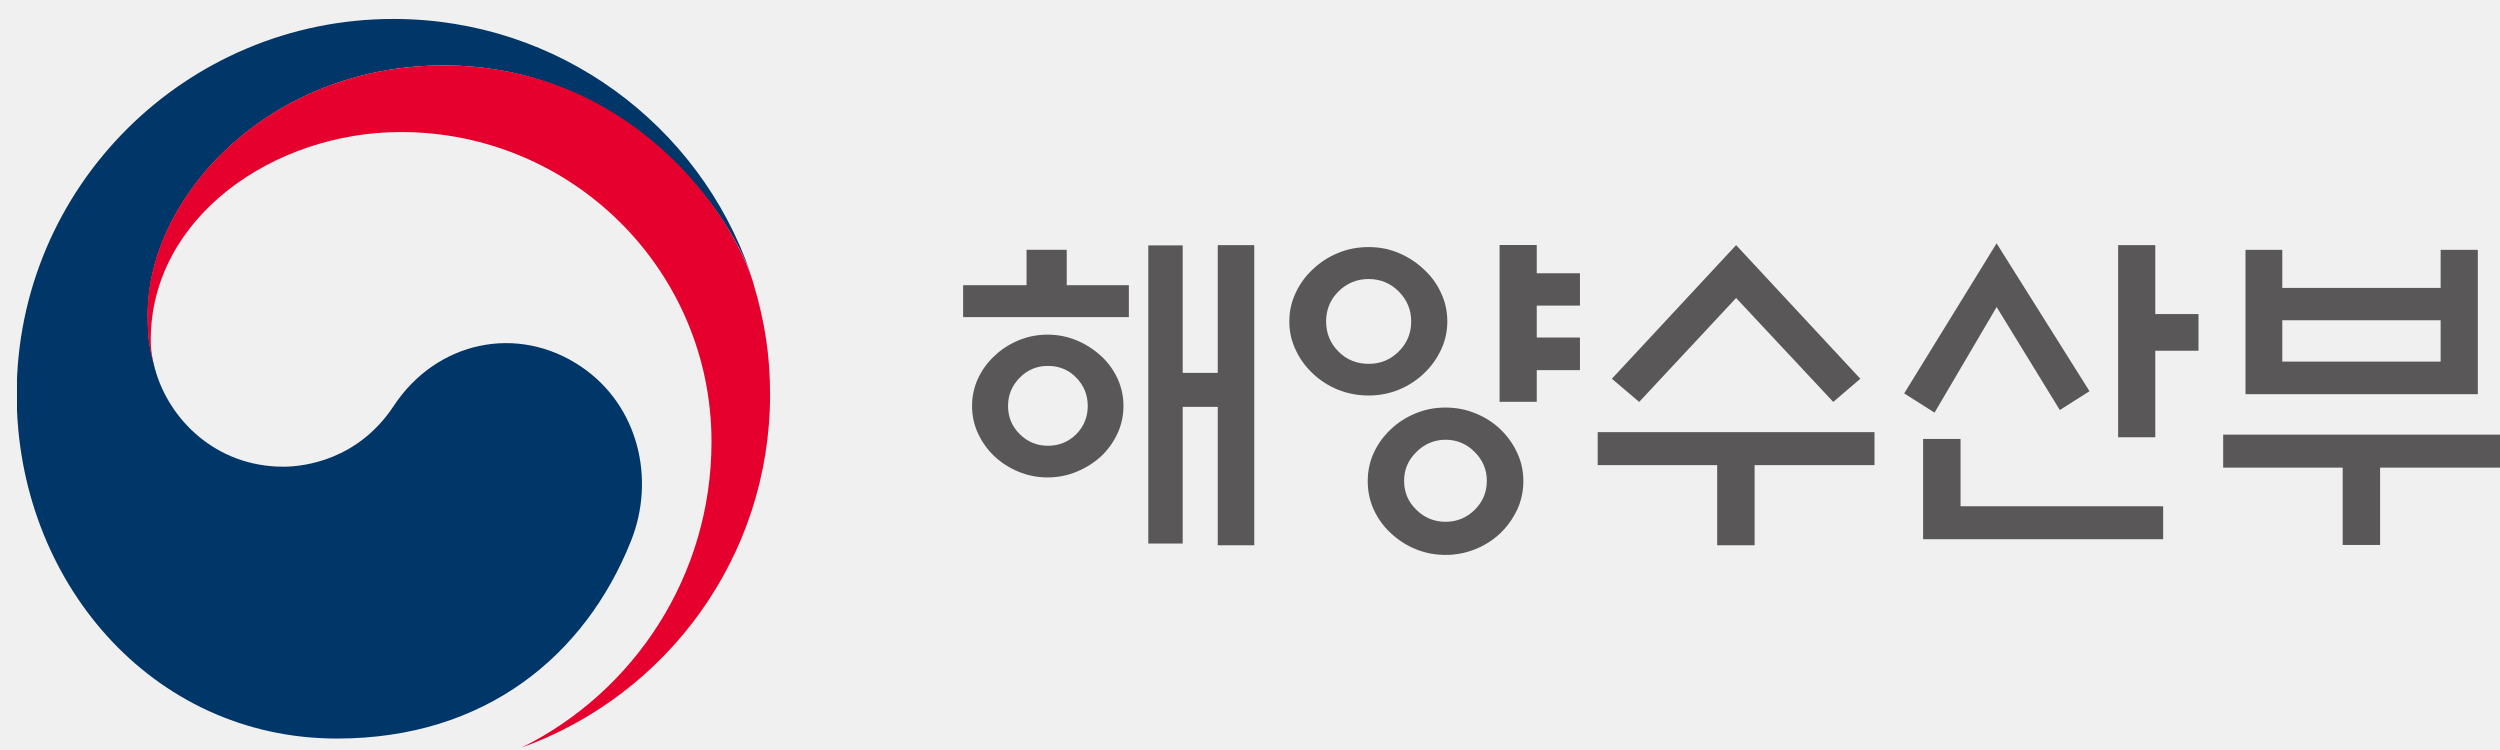
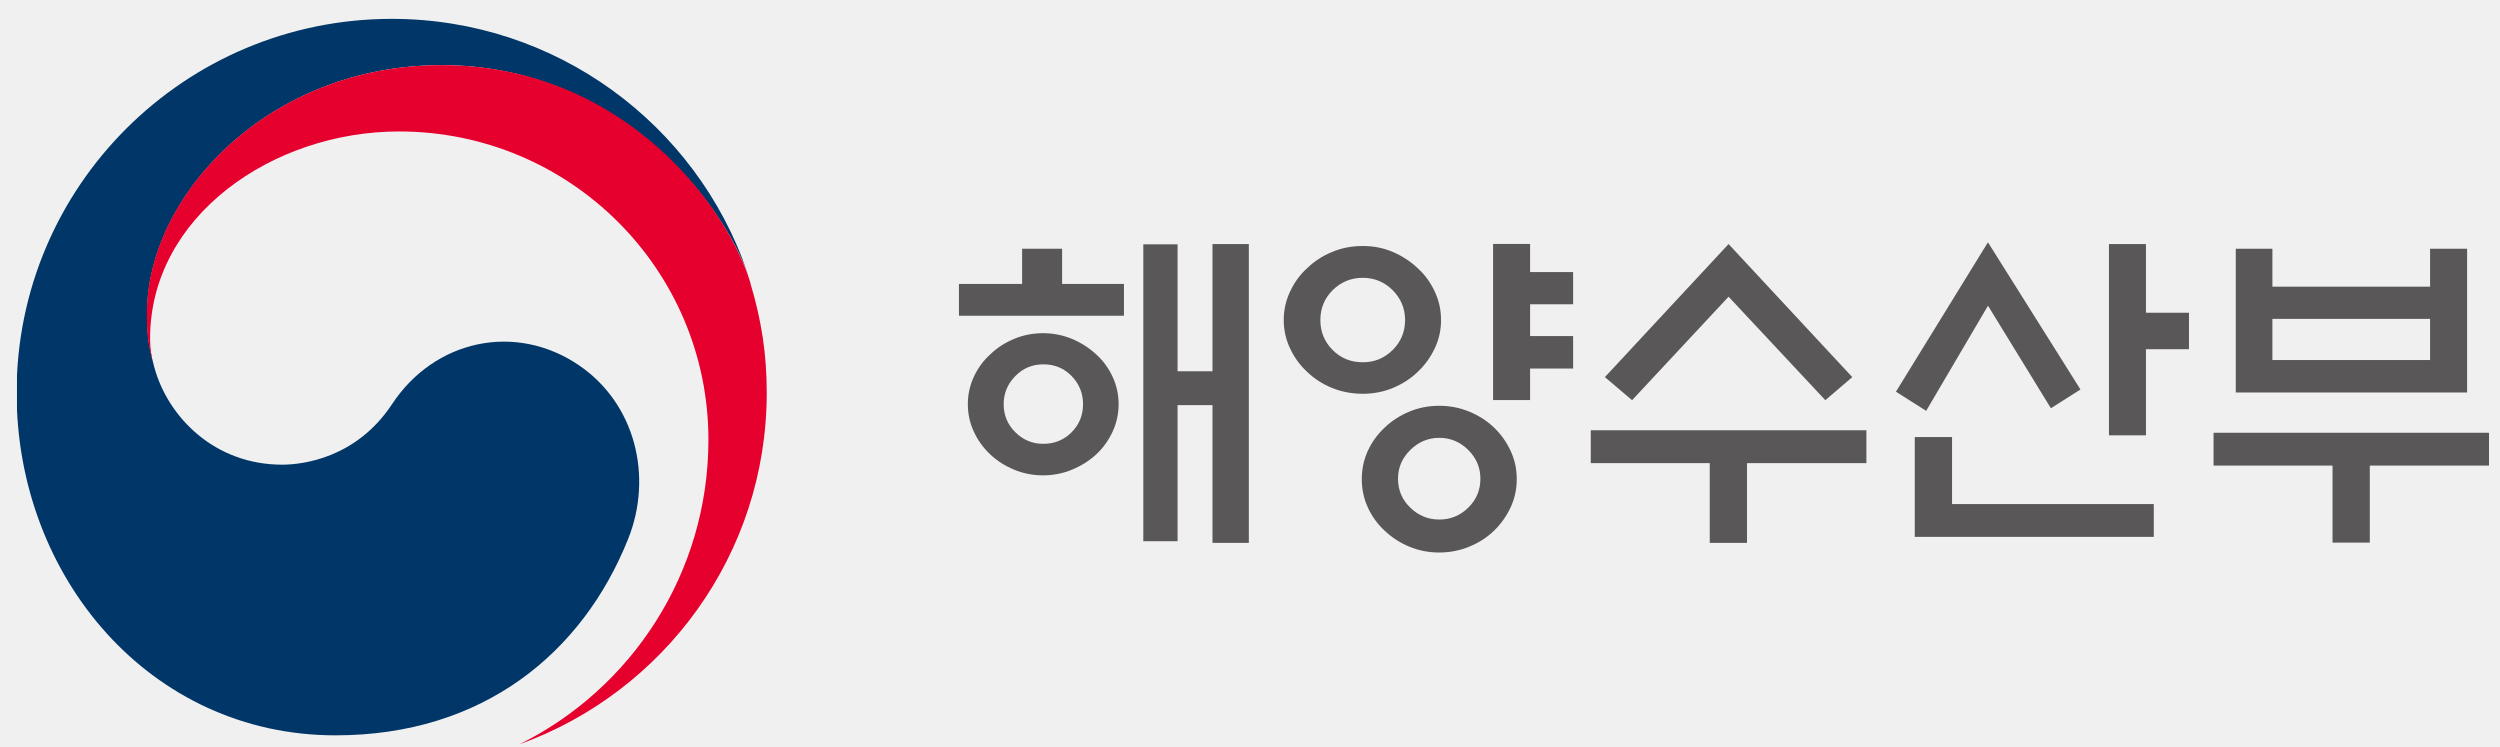
- <svg xmlns="http://www.w3.org/2000/svg" width="150" height="45" viewBox="0 0 150 45" fill="none">
+ <svg xmlns="http://www.w3.org/2000/svg" width="154" height="46" viewBox="0 0 154 46" fill="none">
  <g clip-path="url(#clip0_43_163)">
-     <mask id="mask0_43_163" style="mask-type:luminance" maskUnits="userSpaceOnUse" x="0" y="0" width="150" height="45">
-       <path d="M150 0H0V45H150V0Z" fill="white" />
+     <mask id="mask0_43_163" style="mask-type:luminance" maskUnits="userSpaceOnUse" x="0" y="0" width="154" height="46">
+       <path d="M153.333 0H0V46H153.333V0Z" fill="white" />
    </mask>
    <g mask="url(#mask0_43_163)">
-       <mask id="mask1_43_163" style="mask-type:luminance" maskUnits="userSpaceOnUse" x="1" y="1" width="149" height="44">
-         <path d="M150 1H1V45H150V1Z" fill="white" />
+       <mask id="mask1_43_163" style="mask-type:luminance" maskUnits="userSpaceOnUse" x="1" y="1" width="153" height="45">
+         <path d="M153.333 1.022H1.022V46H153.333V1.022Z" fill="white" />
      </mask>
      <g mask="url(#mask1_43_163)">
-         <mask id="mask2_43_163" style="mask-type:luminance" maskUnits="userSpaceOnUse" x="1" y="1" width="149" height="44">
-           <path d="M150 1H1V45H150V1Z" fill="white" />
+         <mask id="mask2_43_163" style="mask-type:luminance" maskUnits="userSpaceOnUse" x="1" y="1" width="153" height="45">
+           <path d="M153.333 1.022H1.022V46H153.333V1.022Z" fill="white" />
        </mask>
        <g mask="url(#mask2_43_163)">
-           <mask id="mask3_43_163" style="mask-type:luminance" maskUnits="userSpaceOnUse" x="1" y="1" width="149" height="44">
-             <path d="M150 1H1V45H150V1Z" fill="white" />
+           <mask id="mask3_43_163" style="mask-type:luminance" maskUnits="userSpaceOnUse" x="1" y="1" width="153" height="45">
+             <path d="M153.333 1.022H1.022V46H153.333V1.022Z" fill="white" />
          </mask>
          <g mask="url(#mask3_43_163)">
-             <path d="M34.874 22.002C31.06 19.419 26.183 20.471 23.622 24.358C21.479 27.602 18.256 28.002 17.003 28.002C12.93 28.002 10.14 25.144 9.313 22.183C9.313 22.183 9.297 22.128 9.289 22.105C9.289 22.073 9.273 22.042 9.266 22.002C8.942 20.77 8.864 20.18 8.864 18.869C8.864 11.793 16.144 3.925 26.632 3.925C37.119 3.925 43.51 12.068 45.093 16.599C45.07 16.521 45.038 16.442 45.015 16.356C41.957 7.506 33.526 1.137 23.606 1.137C11.125 1.137 1 11.228 1 23.667C1 34.787 9.053 44.313 20.218 44.313C29.122 44.313 35.11 39.334 37.852 32.478C39.357 28.724 38.294 24.319 34.874 22.002Z" fill="#003668" />
-             <path d="M45.219 17.039C43.896 12.626 37.71 3.925 26.616 3.925C16.128 3.925 8.848 11.801 8.848 18.869C8.848 20.18 8.927 20.77 9.25 22.002C9.116 21.46 9.045 20.919 9.045 20.392C9.045 13.026 16.444 7.922 24.047 7.922C34.346 7.922 42.69 16.238 42.69 26.502C42.69 34.544 38.049 41.509 31.296 44.855C39.995 41.721 46.204 33.421 46.204 23.667C46.204 21.358 45.897 19.325 45.212 17.039" fill="#E6002D" />
-             <path d="M67.731 17.11V19.026H57.787V17.11H61.593V14.99H64.004V17.11H67.731ZM67.408 24.358C67.408 24.939 67.29 25.489 67.046 26.015C66.801 26.541 66.47 26.997 66.053 27.39C65.635 27.767 65.154 28.073 64.603 28.3C64.059 28.528 63.468 28.646 62.854 28.646C62.239 28.646 61.648 28.528 61.105 28.3C60.561 28.073 60.08 27.767 59.678 27.39C59.261 26.997 58.93 26.541 58.685 26.015C58.441 25.489 58.323 24.939 58.323 24.358C58.323 23.777 58.441 23.227 58.685 22.701C58.93 22.175 59.261 21.727 59.678 21.351C60.08 20.958 60.561 20.652 61.105 20.424C61.648 20.196 62.239 20.078 62.854 20.078C63.468 20.078 64.059 20.196 64.603 20.424C65.147 20.652 65.635 20.966 66.053 21.351C66.47 21.727 66.801 22.175 67.046 22.701C67.29 23.227 67.408 23.777 67.408 24.358ZM65.265 24.358C65.265 23.699 65.036 23.133 64.579 22.662C64.122 22.191 63.555 21.955 62.877 21.955C62.2 21.955 61.648 22.191 61.183 22.662C60.718 23.133 60.482 23.699 60.482 24.358C60.482 25.018 60.71 25.576 61.183 26.047C61.648 26.51 62.215 26.746 62.877 26.746C63.539 26.746 64.122 26.51 64.579 26.047C65.036 25.583 65.265 25.018 65.265 24.358ZM73.065 14.707H75.256V32.714H73.065V24.413H70.962V32.612H68.897V14.723H70.962V22.372H73.065V14.699V14.707Z" fill="#595757" />
-             <path d="M86.839 19.285C86.839 19.89 86.713 20.463 86.453 21.005C86.193 21.547 85.854 22.018 85.42 22.419C85.003 22.819 84.506 23.141 83.939 23.377C83.372 23.612 82.765 23.73 82.119 23.73C81.473 23.73 80.842 23.612 80.267 23.377C79.692 23.141 79.196 22.819 78.778 22.419C78.345 22.018 77.998 21.547 77.746 21.005C77.486 20.463 77.36 19.898 77.36 19.285C77.36 18.673 77.486 18.107 77.746 17.558C78.006 17.008 78.345 16.545 78.778 16.152C79.196 15.751 79.692 15.422 80.267 15.186C80.842 14.943 81.457 14.825 82.119 14.825C82.781 14.825 83.372 14.943 83.939 15.186C84.506 15.429 84.995 15.751 85.42 16.152C85.854 16.545 86.201 17.008 86.453 17.558C86.713 18.099 86.839 18.681 86.839 19.285ZM84.672 19.285C84.672 18.586 84.42 17.989 83.923 17.487C83.427 16.992 82.82 16.741 82.119 16.741C81.418 16.741 80.803 16.992 80.307 17.487C79.81 17.982 79.566 18.586 79.566 19.285C79.566 19.984 79.81 20.597 80.307 21.091C80.795 21.586 81.402 21.83 82.119 21.83C82.836 21.83 83.419 21.586 83.923 21.091C84.42 20.597 84.672 20 84.672 19.285ZM91.401 28.874C91.401 29.478 91.275 30.052 91.031 30.578C90.778 31.112 90.448 31.575 90.03 31.983C89.612 32.384 89.116 32.706 88.541 32.942C87.966 33.177 87.359 33.295 86.728 33.295C86.098 33.295 85.491 33.177 84.924 32.942C84.357 32.706 83.868 32.384 83.443 31.983C83.009 31.583 82.671 31.112 82.426 30.578C82.182 30.044 82.064 29.478 82.064 28.874C82.064 28.269 82.182 27.704 82.426 27.17C82.671 26.636 83.009 26.172 83.443 25.764C83.86 25.363 84.357 25.041 84.924 24.806C85.491 24.57 86.09 24.453 86.728 24.453C87.367 24.453 87.966 24.57 88.541 24.806C89.116 25.041 89.612 25.363 90.03 25.764C90.448 26.165 90.786 26.636 91.031 27.17C91.283 27.704 91.401 28.269 91.401 28.874ZM89.21 28.85C89.21 28.175 88.966 27.602 88.478 27.115C87.989 26.628 87.406 26.384 86.736 26.384C86.067 26.384 85.476 26.628 84.987 27.115C84.491 27.602 84.246 28.175 84.246 28.85C84.246 29.526 84.491 30.122 84.987 30.594C85.476 31.073 86.067 31.308 86.736 31.308C87.406 31.308 87.989 31.073 88.478 30.594C88.966 30.114 89.21 29.533 89.21 28.85ZM92.205 24.107H89.975V14.699H92.205V16.395H94.797V18.335H92.205V20.251H94.797V22.207H92.205V24.107Z" fill="#595757" />
-             <path d="M112.47 25.929V27.908H105.276V32.714H103.031V27.908H95.861V25.929H112.47ZM104.166 14.707L111.62 22.725L109.996 24.115L104.166 17.88L98.351 24.115L96.712 22.725L104.166 14.707Z" fill="#595757" />
-             <path d="M119.798 14.605L125.37 23.471L123.589 24.602L119.798 18.421L116.072 24.759L114.251 23.604L119.798 14.597V14.605ZM117.632 26.337V30.374H129.79V32.352H115.386V26.337H117.632ZM129.317 26.235H127.088V14.707H129.317V18.845H131.91V21.044H129.317V26.235Z" fill="#595757" />
-             <path d="M133.391 26.078H150V28.057H142.806V32.698H140.561V28.057H133.391V26.078ZM136.937 17.275H146.438V14.99H148.669V23.651H134.73V14.99H136.937V17.275ZM146.438 19.215H136.937V21.696H146.438V19.215Z" fill="#595757" />
+             <path d="M35.649 22.491C31.75 19.85 26.765 20.926 24.147 24.9C21.956 28.215 18.662 28.624 17.381 28.624C13.217 28.624 10.366 25.702 9.52 22.676C9.52 22.676 9.504 22.62 9.496 22.596C9.496 22.564 9.479 22.532 9.471 22.491C9.141 21.231 9.061 20.629 9.061 19.288C9.061 12.056 16.503 4.012 27.224 4.012C37.944 4.012 44.477 12.337 46.096 16.968C46.071 16.888 46.039 16.808 46.015 16.72C42.89 7.673 34.271 1.162 24.131 1.162C11.372 1.162 1.022 11.478 1.022 24.193C1.022 35.56 9.254 45.297 20.667 45.297C29.769 45.297 35.89 40.208 38.693 33.2C40.232 29.363 39.144 24.859 35.649 22.491Z" fill="#003668" />
+             <path d="M46.224 17.418C44.871 12.906 38.548 4.012 27.208 4.012C16.487 4.012 9.045 12.064 9.045 19.288C9.045 20.629 9.125 21.231 9.455 22.491C9.318 21.937 9.246 21.384 9.246 20.846C9.246 13.316 16.809 8.098 24.582 8.098C35.109 8.098 43.639 16.599 43.639 27.091C43.639 35.311 38.895 42.432 31.992 45.851C40.884 42.648 47.231 34.163 47.231 24.193C47.231 21.833 46.917 19.754 46.216 17.418" fill="#E6002D" />
+             <path d="M69.236 17.49V19.449H59.071V17.49H62.962V15.323H65.426V17.49H69.236ZM68.906 24.899C68.906 25.494 68.785 26.055 68.535 26.593C68.286 27.131 67.948 27.597 67.521 27.998C67.094 28.384 66.602 28.697 66.039 28.929C65.483 29.162 64.879 29.282 64.251 29.282C63.622 29.282 63.018 29.162 62.462 28.929C61.907 28.697 61.415 28.384 61.005 27.998C60.578 27.597 60.239 27.131 59.99 26.593C59.74 26.055 59.619 25.494 59.619 24.899C59.619 24.305 59.74 23.744 59.99 23.206C60.239 22.668 60.578 22.21 61.005 21.825C61.415 21.424 61.907 21.111 62.462 20.878C63.018 20.645 63.622 20.524 64.251 20.524C64.879 20.524 65.483 20.645 66.039 20.878C66.594 21.111 67.094 21.432 67.521 21.825C67.948 22.21 68.286 22.668 68.535 23.206C68.785 23.744 68.906 24.305 68.906 24.899ZM66.715 24.899C66.715 24.225 66.481 23.647 66.014 23.166C65.547 22.684 64.967 22.443 64.275 22.443C63.582 22.443 63.018 22.684 62.543 23.166C62.068 23.647 61.826 24.225 61.826 24.899C61.826 25.574 62.06 26.144 62.543 26.625C63.018 27.099 63.598 27.34 64.275 27.34C64.951 27.34 65.547 27.099 66.014 26.625C66.481 26.152 66.715 25.574 66.715 24.899ZM74.689 15.034H76.928V33.441H74.689V24.956H72.539V33.337H70.428V15.05H72.539V22.869H74.689V15.026V15.034Z" fill="#595757" />
+             <path d="M88.768 19.714C88.768 20.332 88.64 20.918 88.374 21.472C88.108 22.026 87.762 22.507 87.319 22.917C86.892 23.326 86.384 23.655 85.805 23.896C85.224 24.137 84.604 24.257 83.944 24.257C83.283 24.257 82.639 24.137 82.051 23.896C81.463 23.655 80.956 23.326 80.529 22.917C80.086 22.507 79.731 22.026 79.474 21.472C79.208 20.918 79.079 20.34 79.079 19.714C79.079 19.088 79.208 18.51 79.474 17.948C79.739 17.386 80.086 16.912 80.529 16.511C80.956 16.101 81.463 15.764 82.051 15.523C82.639 15.275 83.267 15.154 83.944 15.154C84.62 15.154 85.224 15.275 85.805 15.523C86.384 15.772 86.884 16.101 87.319 16.511C87.762 16.912 88.116 17.386 88.374 17.948C88.64 18.502 88.768 19.096 88.768 19.714ZM86.553 19.714C86.553 18.999 86.296 18.389 85.788 17.875C85.281 17.37 84.661 17.113 83.944 17.113C83.227 17.113 82.599 17.37 82.091 17.875C81.584 18.381 81.334 18.999 81.334 19.714C81.334 20.428 81.584 21.054 82.091 21.56C82.591 22.066 83.211 22.315 83.944 22.315C84.677 22.315 85.273 22.066 85.788 21.56C86.296 21.054 86.553 20.444 86.553 19.714ZM93.432 29.515C93.432 30.133 93.303 30.72 93.053 31.257C92.796 31.803 92.457 32.277 92.031 32.694C91.604 33.104 91.096 33.433 90.508 33.674C89.92 33.914 89.3 34.035 88.656 34.035C88.011 34.035 87.391 33.914 86.811 33.674C86.231 33.433 85.732 33.104 85.297 32.694C84.854 32.285 84.508 31.803 84.258 31.257C84.008 30.711 83.887 30.133 83.887 29.515C83.887 28.897 84.008 28.319 84.258 27.773C84.508 27.228 84.854 26.754 85.297 26.337C85.724 25.927 86.231 25.598 86.811 25.357C87.391 25.116 88.003 24.996 88.656 24.996C89.308 24.996 89.92 25.116 90.508 25.357C91.096 25.598 91.604 25.927 92.031 26.337C92.457 26.746 92.804 27.228 93.053 27.773C93.311 28.319 93.432 28.897 93.432 29.515ZM91.193 29.491C91.193 28.801 90.943 28.215 90.444 27.717C89.945 27.22 89.349 26.971 88.664 26.971C87.979 26.971 87.375 27.22 86.876 27.717C86.368 28.215 86.118 28.801 86.118 29.491C86.118 30.182 86.368 30.792 86.876 31.273C87.375 31.763 87.979 32.004 88.664 32.004C89.349 32.004 89.945 31.763 90.444 31.273C90.943 30.784 91.193 30.19 91.193 29.491ZM94.254 24.643H91.974V15.026H94.254V16.76H96.904V18.742H94.254V20.701H96.904V22.7H94.254V24.643Z" fill="#595757" />
+             <path d="M114.97 26.505V28.528H107.616V33.441H105.32V28.528H97.991V26.505H114.97ZM106.48 15.034L114.1 23.23L112.44 24.651L106.48 18.277L100.536 24.651L98.861 23.23L106.48 15.034Z" fill="#595757" />
+             <path d="M122.46 14.929L128.156 23.992L126.335 25.148L122.46 18.831L118.651 25.309L116.79 24.129L122.46 14.921V14.929ZM120.246 26.922V31.049H132.674V33.072H117.95V26.922H120.246ZM132.191 26.818H129.912V15.034H132.191V19.264H134.841V21.512H132.191V26.818Z" fill="#595757" />
+             <path d="M136.355 26.658H153.334V28.68H145.98V33.425H143.684V28.68H136.355V26.658ZM139.98 17.659H149.693V15.323H151.973V24.177H137.724V15.323H139.98V17.659ZM149.693 19.642H139.98V22.178H149.693V19.642Z" fill="#595757" />
          </g>
        </g>
      </g>
    </g>
  </g>
  <defs>
    <clipPath id="clip0_43_163">
-       <rect width="150" height="45" fill="white" />
+       <rect width="153.333" height="46" fill="white" />
    </clipPath>
  </defs>
</svg>
